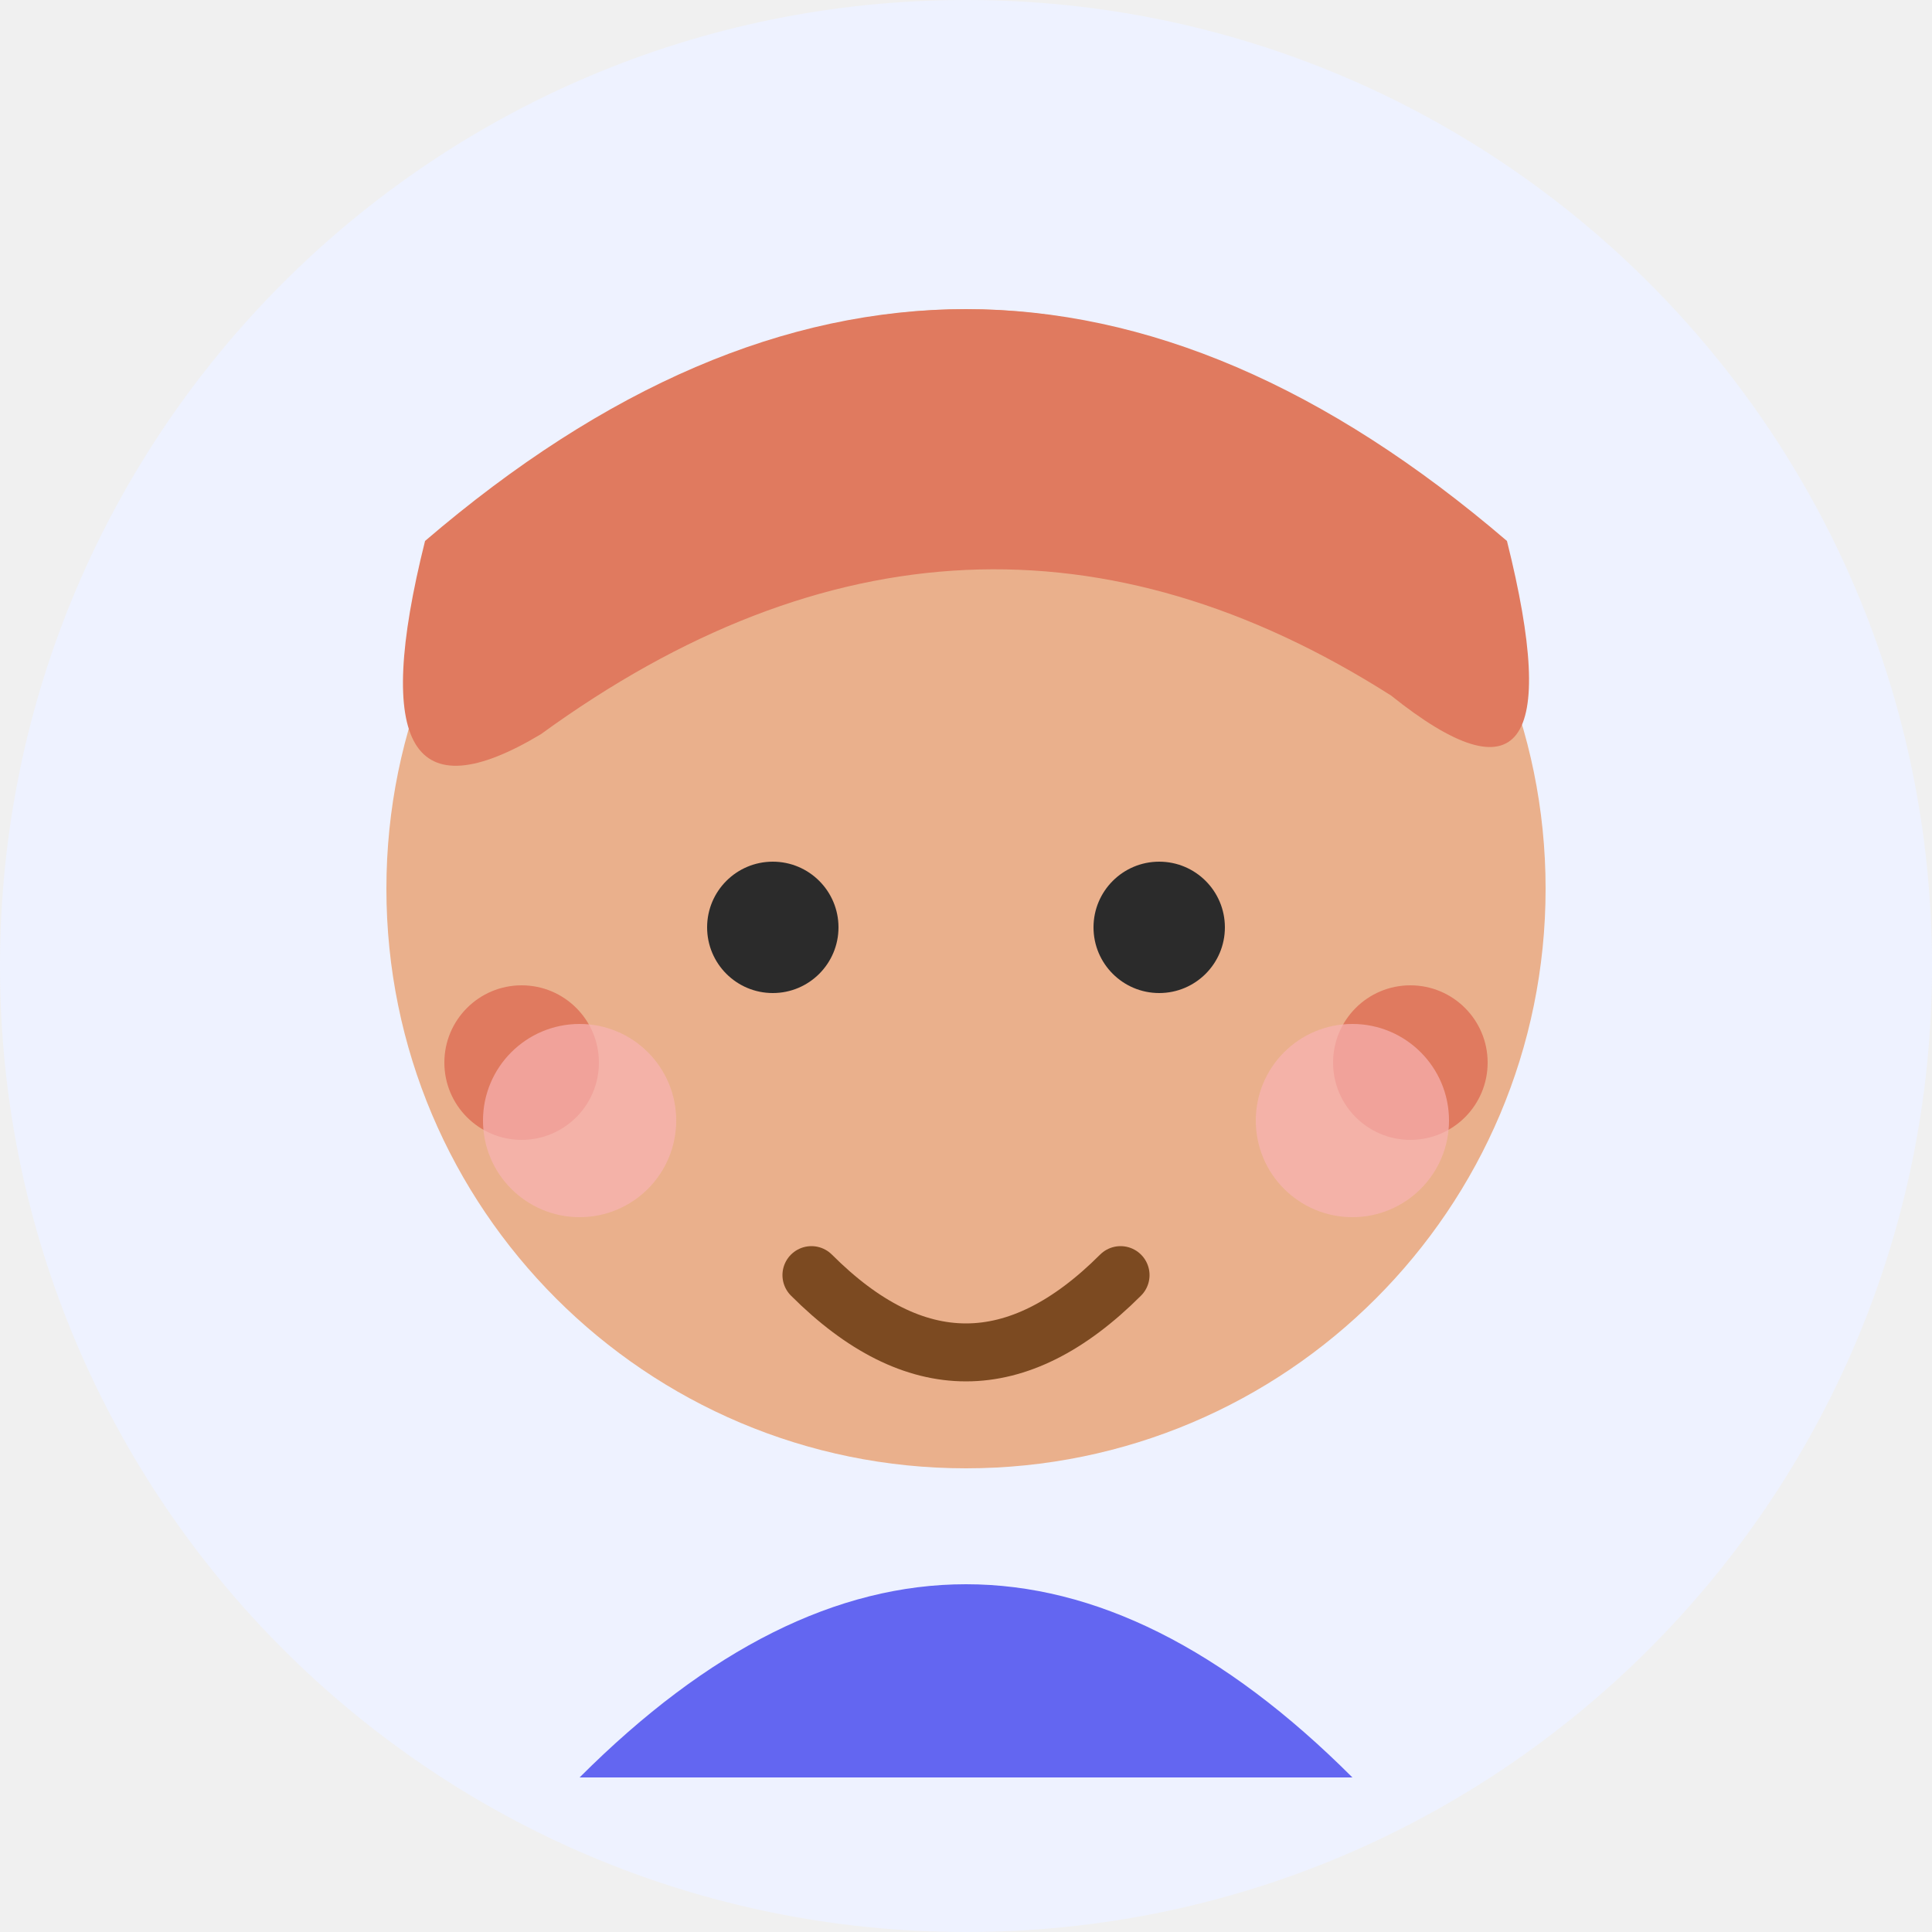
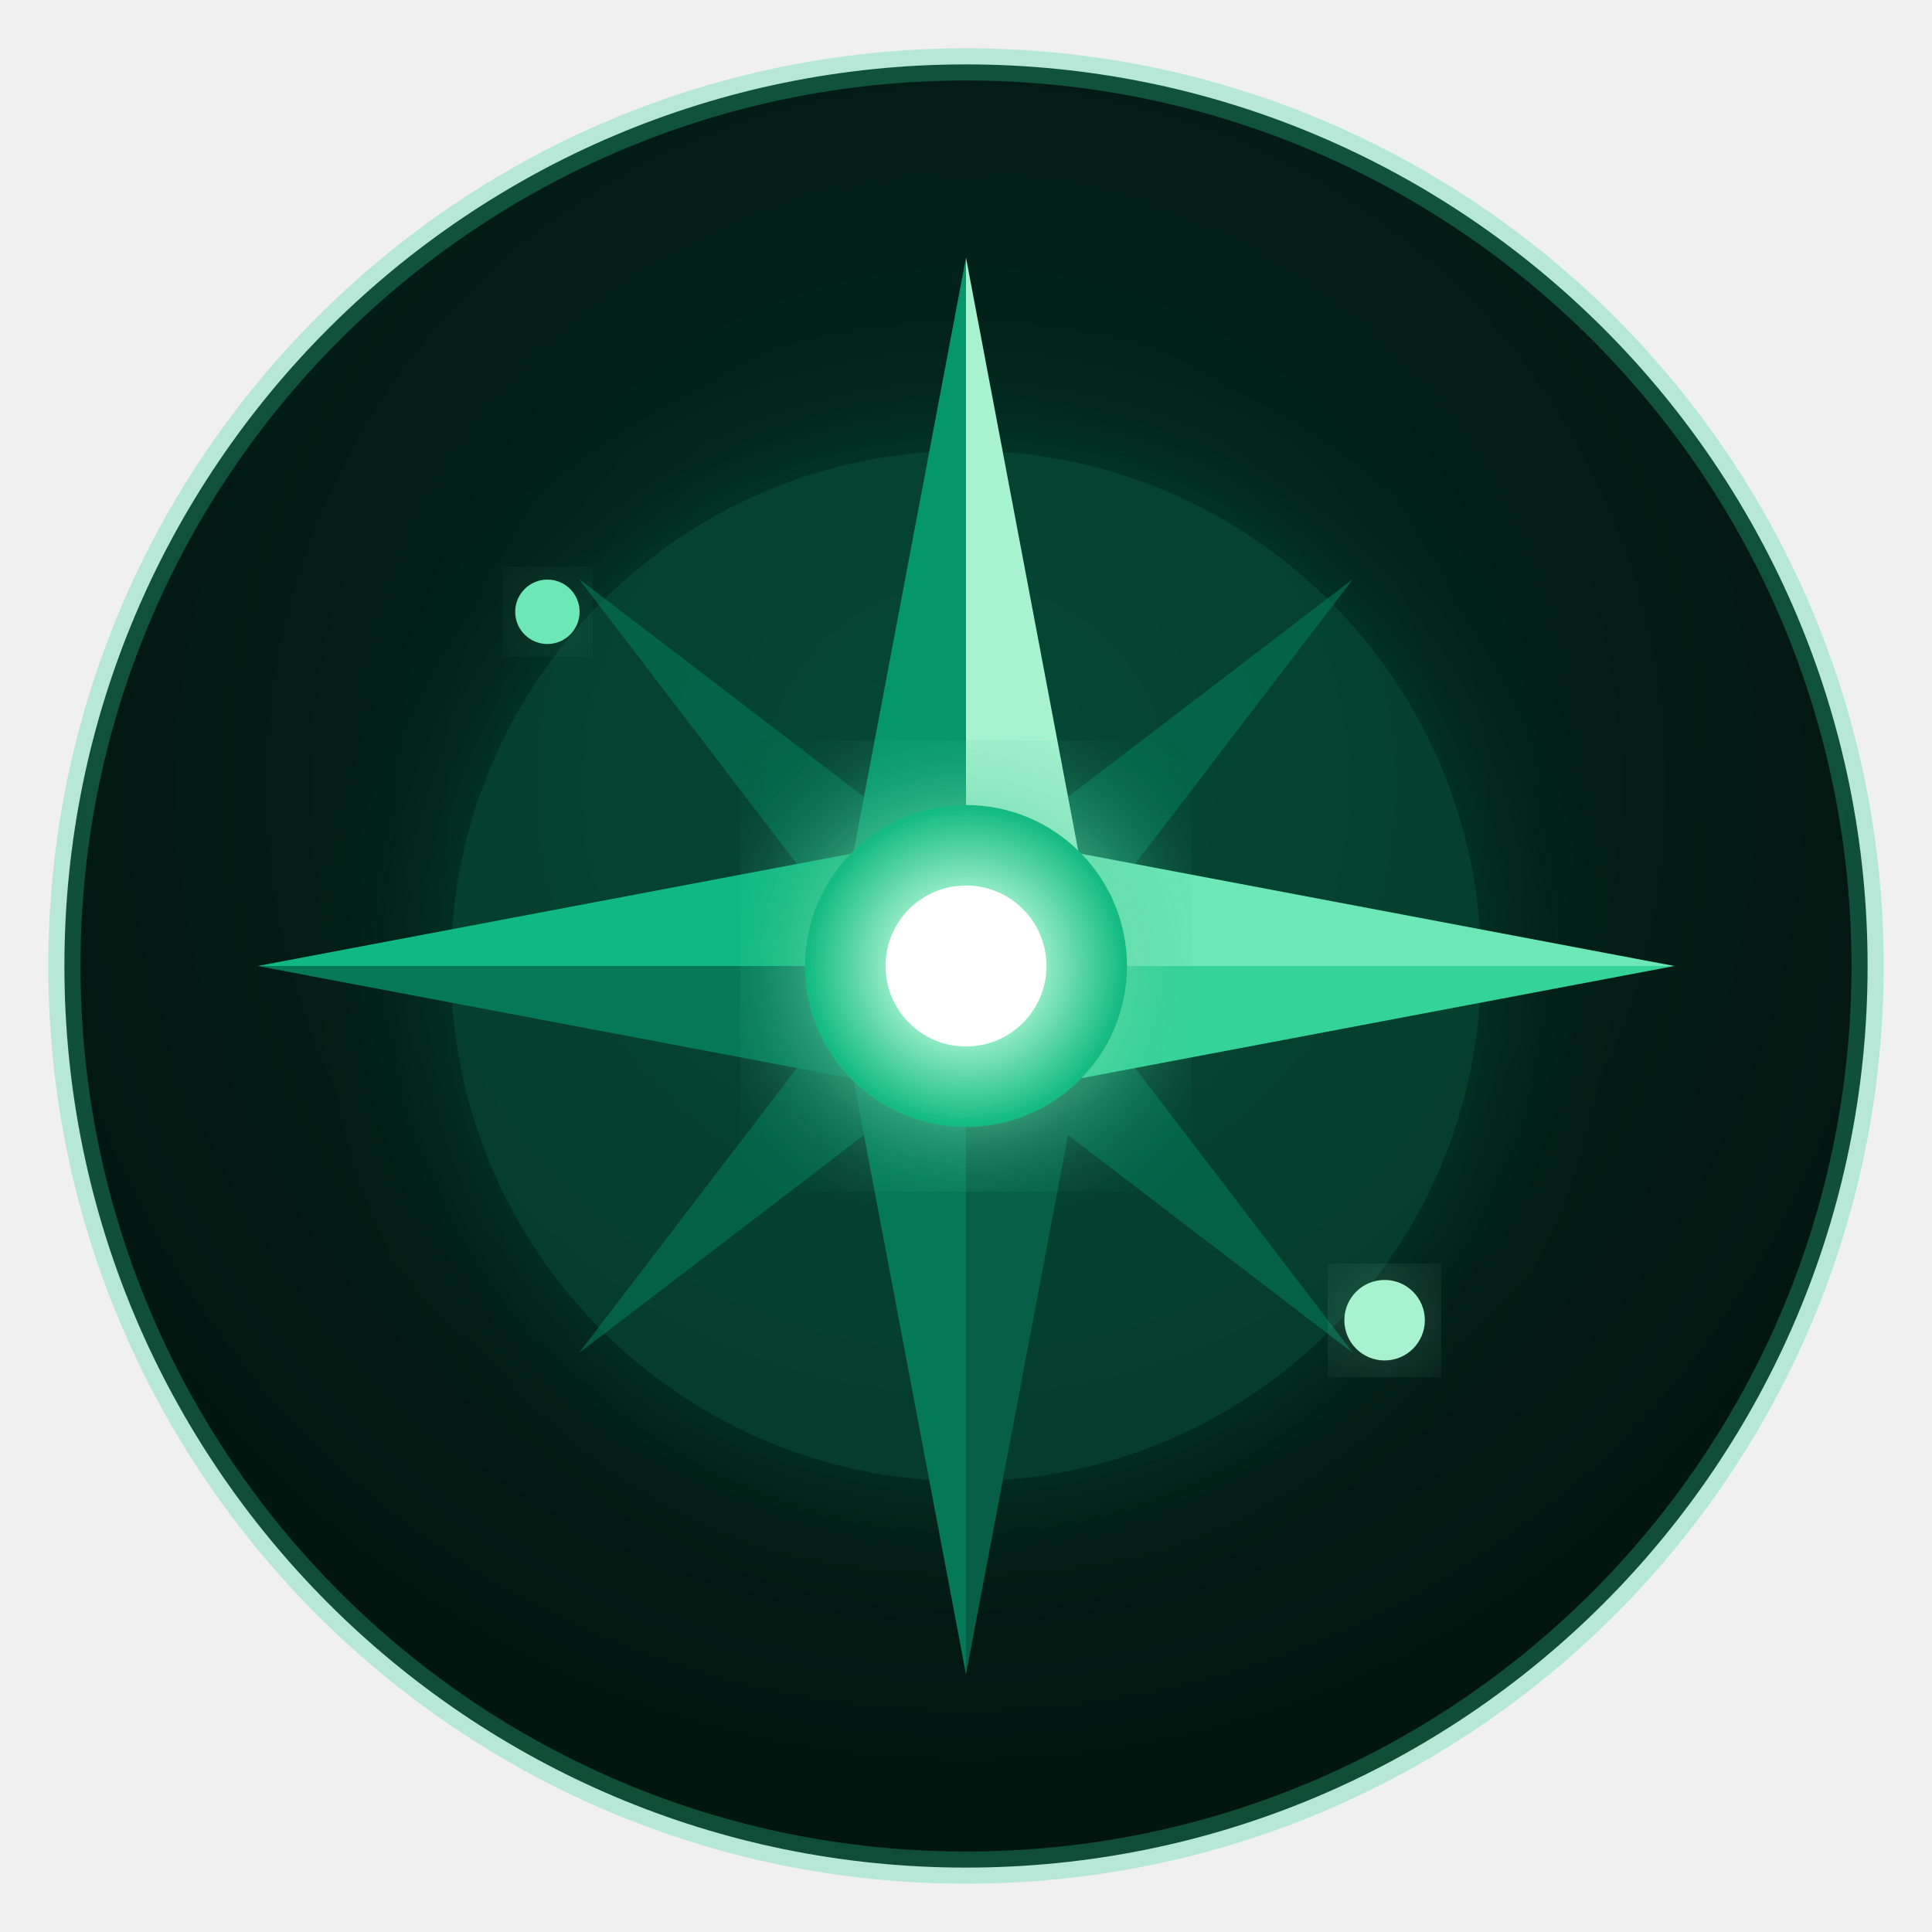
- <svg xmlns="http://www.w3.org/2000/svg" viewBox="0 0 100 100">
-   <rect width="100" height="100" rx="50" fill="#EEF2FF" />
-   <circle cx="50" cy="46" r="30" fill="#EAB08C" />
-   <path d="M22 28 Q50 4 78 28 Q82 44 72 36 Q50 22 28 38 Q18 44 22 28 Z" fill="#E07A5F" />
-   <circle cx="27" cy="55" r="4" fill="#E07A5F" />
-   <circle cx="73" cy="55" r="4" fill="#E07A5F" />
-   <circle cx="40" cy="48" r="3.4" fill="#2B2B2B" />
-   <circle cx="60" cy="48" r="3.4" fill="#2B2B2B" />
-   <circle cx="30" cy="58" r="5" fill="#F8B4B4" opacity=".7" />
-   <circle cx="70" cy="58" r="5" fill="#F8B4B4" opacity=".7" />
-   <path d="M42 66 Q50 74 58 66" stroke="#7C4A21" stroke-width="3" fill="none" stroke-linecap="round" />
-   <path d="M30 92 Q50 72 70 92 Z" fill="#6366F1" />
+ <svg xmlns="http://www.w3.org/2000/svg" viewBox="0 0 120 120" width="100%" height="100%">
+   <defs>
+     <radialGradient id="bgGrad3" cx="50%" cy="40%" r="60%">
+       <stop offset="0%" stop-color="#022c22" />
+       <stop offset="100%" stop-color="#02140e" />
+     </radialGradient>
+     <linearGradient id="sparkH" x1="0%" y1="0%" x2="100%" y2="100%">
+       <stop offset="0%" stop-color="#34d399" />
+       <stop offset="50%" stop-color="#059669" />
+       <stop offset="100%" stop-color="#047857" />
+     </linearGradient>
+     <linearGradient id="sparkV" x1="0%" y1="0%" x2="100%" y2="100%">
+       <stop offset="0%" stop-color="#6ee7b7" />
+       <stop offset="50%" stop-color="#10b981" />
+       <stop offset="100%" stop-color="#065f46" />
+     </linearGradient>
+     <radialGradient id="sparkCore" cx="50%" cy="50%" r="50%">
+       <stop offset="0%" stop-color="#ffffff" />
+       <stop offset="40%" stop-color="#a7f3d0" />
+       <stop offset="100%" stop-color="#10b981" />
+     </radialGradient>
+     <filter id="glow3" x="-20%" y="-20%" width="140%" height="140%">
+       <feGaussianBlur stdDeviation="4" result="blur" />
+       <feComposite in="SourceGraphic" in2="blur" operator="over" />
+     </filter>
+   </defs>
+   <circle cx="60" cy="60" r="56" fill="url(#bgGrad3)" stroke="rgba(52,211,153,0.3)" stroke-width="2" />
+   <circle cx="60" cy="60" r="32" fill="#10b981" opacity="0.2" filter="url(#glow3)" />
+   <g transform="rotate(45 60 60)">
+     <path d="M60,26 L64,56 L94,60 L64,64 L60,94 L56,64 L26,60 L56,56 Z" fill="#047857" opacity="0.6" />
+   </g>
+   <polygon points="60,16 67,53 60,60" fill="#a7f3d0" />
+   <polygon points="60,16 60,60 53,53" fill="#059669" />
+   <polygon points="104,60 67,67 60,60" fill="#34d399" />
+   <polygon points="104,60 60,60 67,53" fill="#6ee7b7" />
+   <polygon points="60,104 53,67 60,60" fill="#047857" />
+   <polygon points="60,104 60,60 67,67" fill="#065f46" />
+   <polygon points="16,60 53,53 60,60" fill="#10b981" />
+   <polygon points="16,60 60,60 53,67" fill="#047857" />
+   <circle cx="60" cy="60" r="10" fill="url(#sparkCore)" filter="url(#glow3)" />
+   <circle cx="60" cy="60" r="5" fill="#ffffff" />
+   <circle cx="34" cy="38" r="2" fill="#6ee7b7" filter="url(#glow3)" />
+   <circle cx="86" cy="82" r="2.5" fill="#a7f3d0" filter="url(#glow3)" />
</svg>
